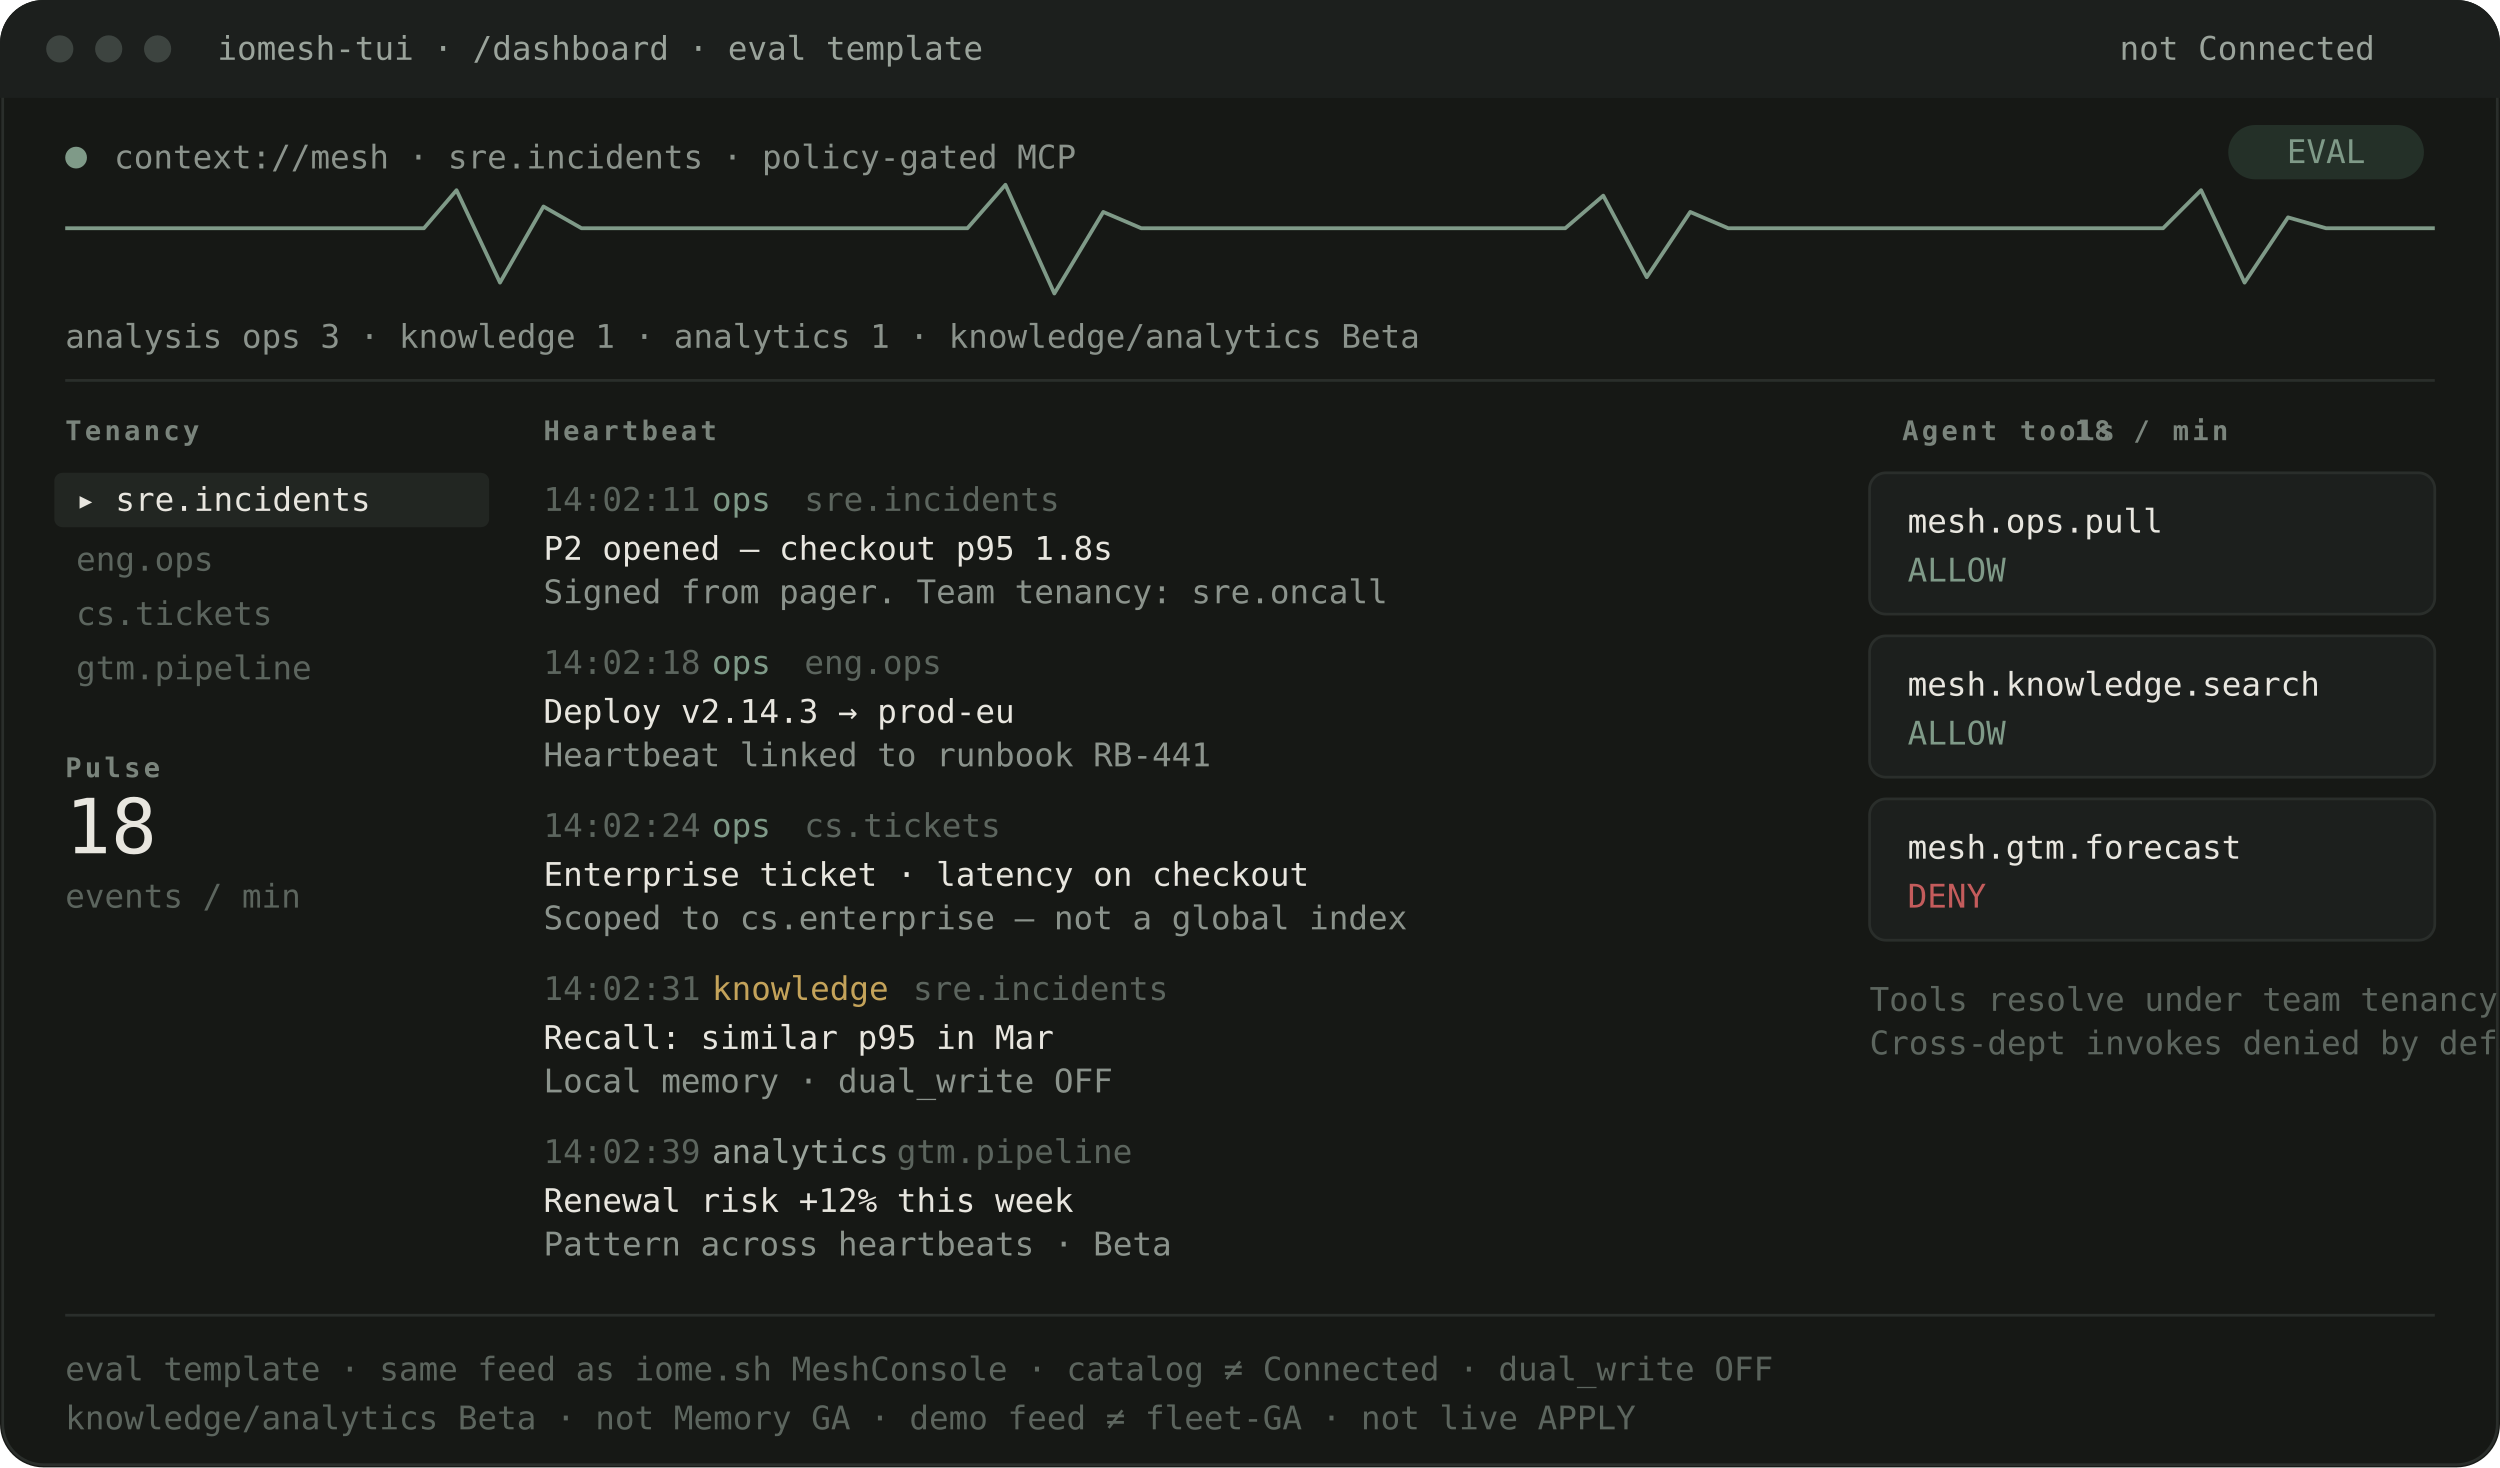
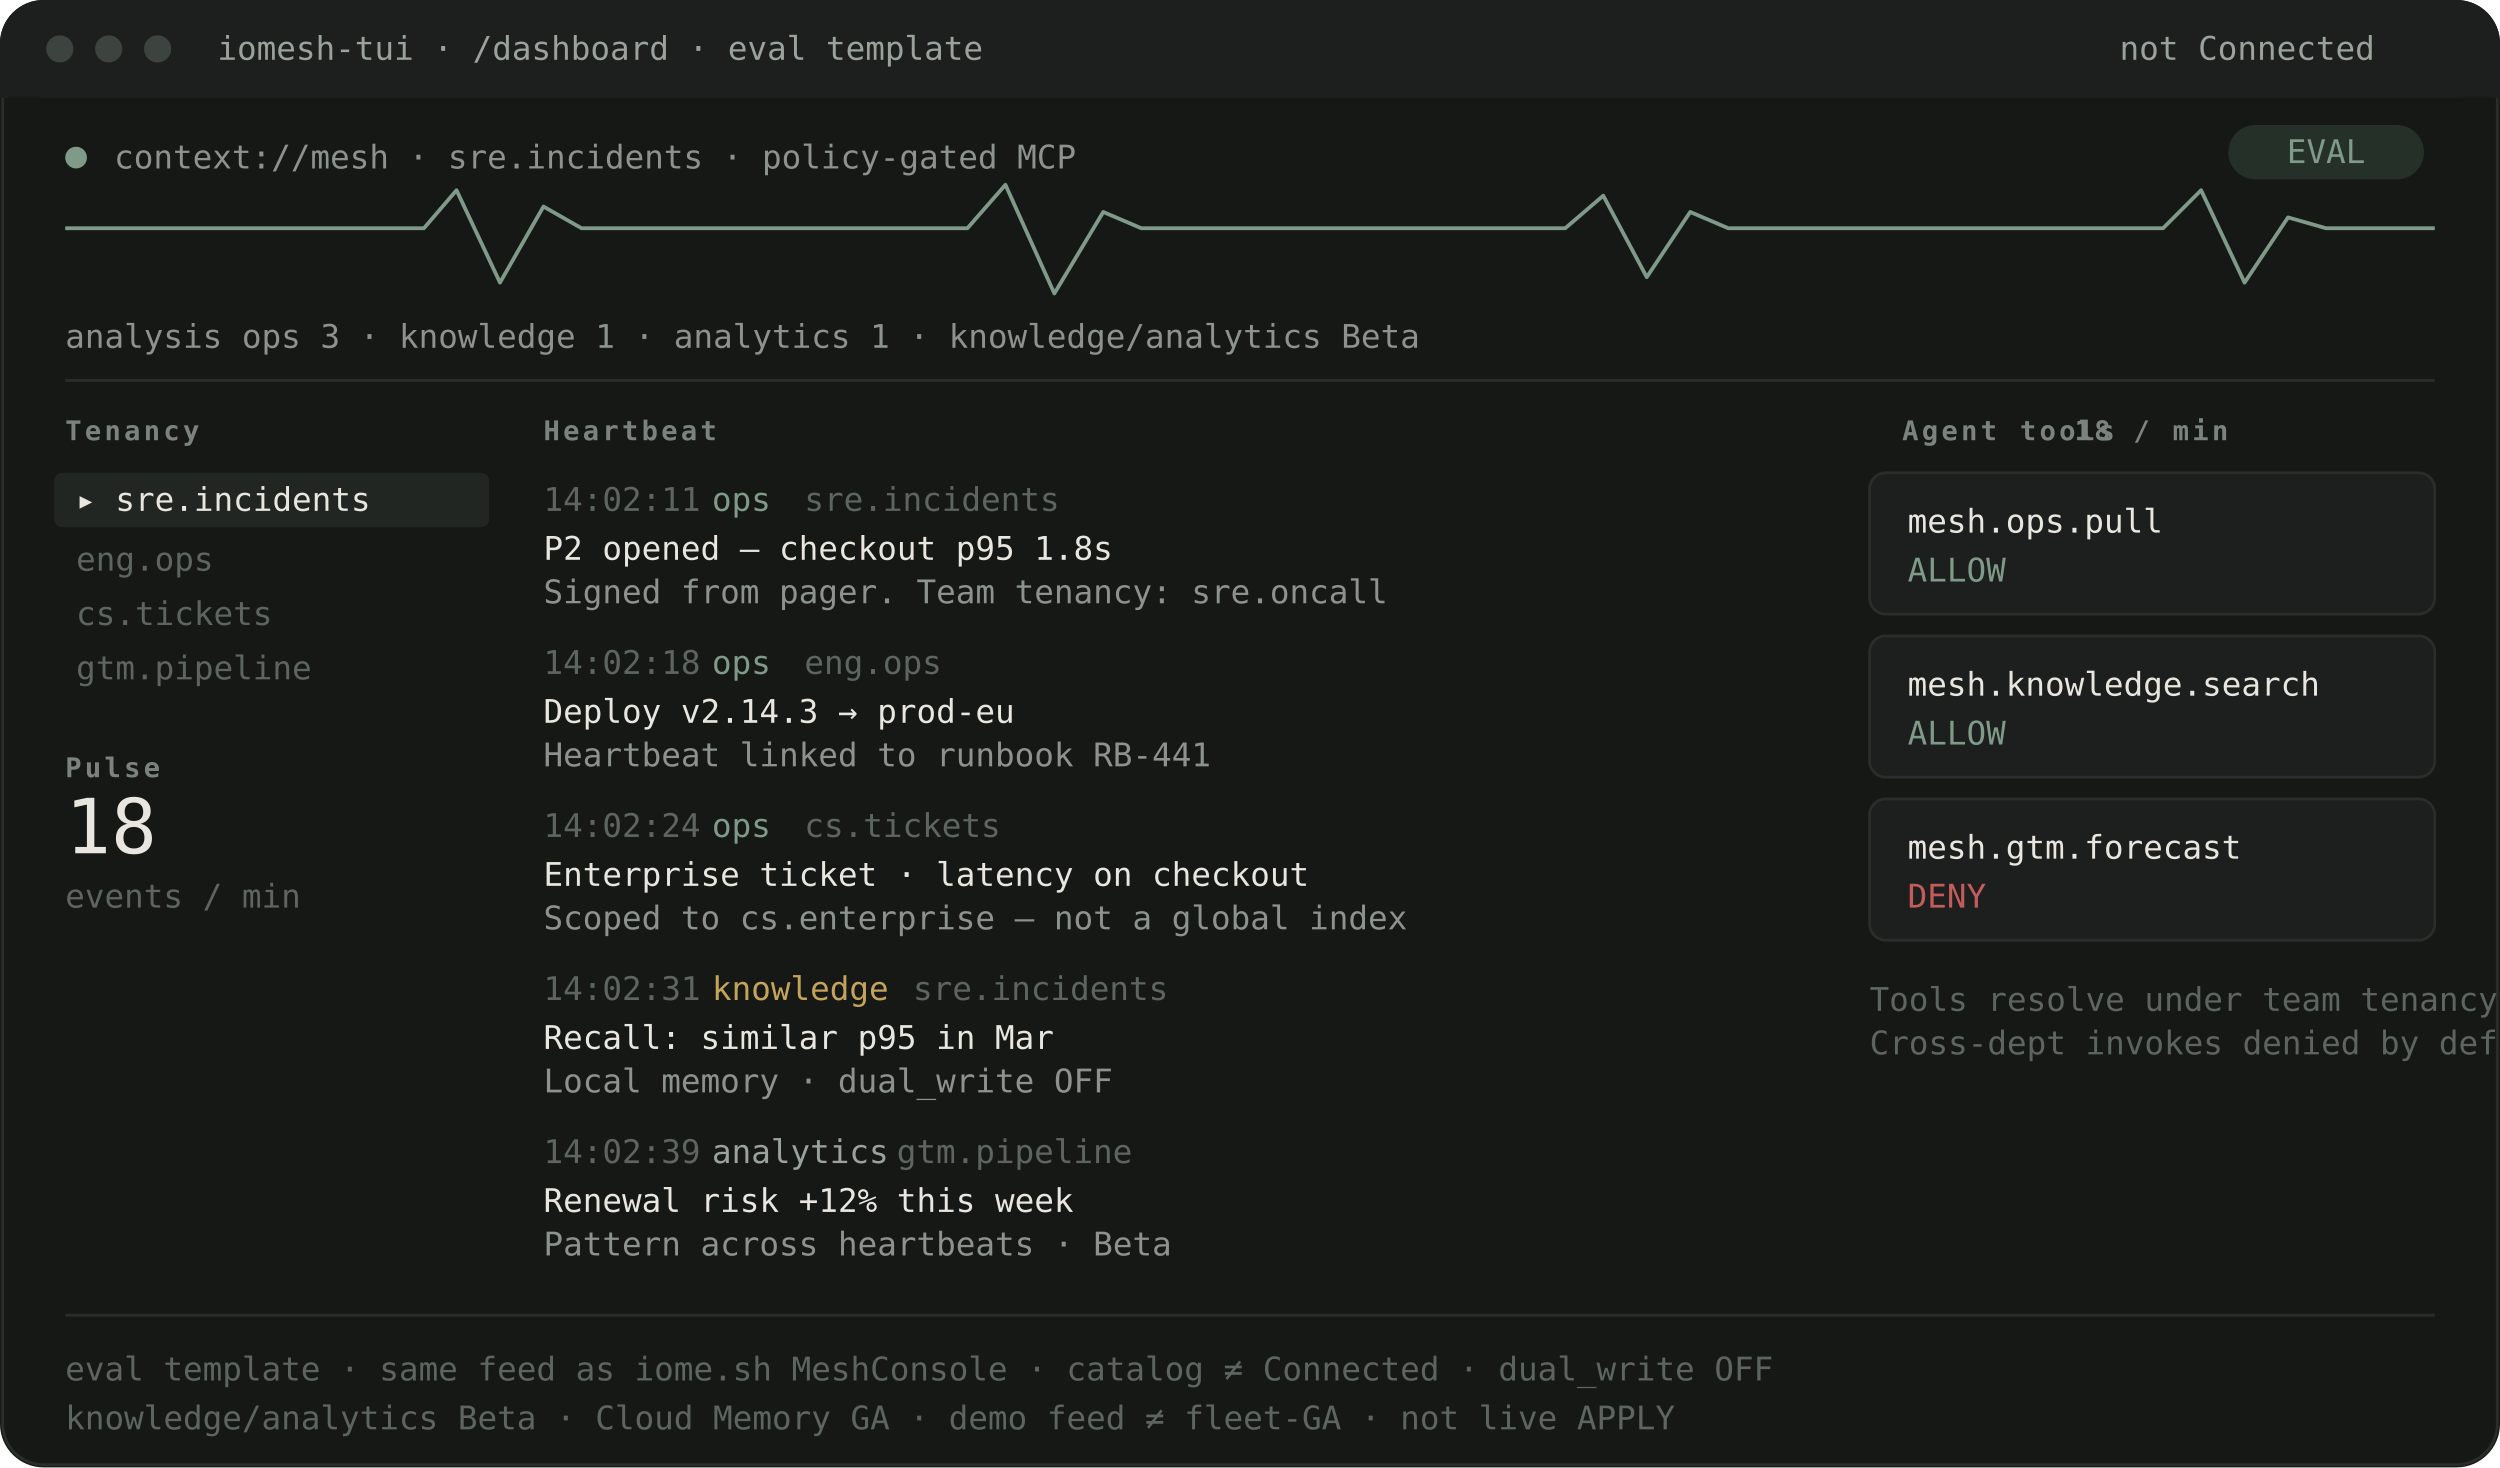
<svg xmlns="http://www.w3.org/2000/svg" viewBox="0 0 920 540" role="img" aria-labelledby="title desc">
  <defs>
    <style>
      .chrome { font: 12px ui-monospace, SFMono-Regular, Menlo, Consolas, monospace; fill: #9aa39b; }
      .mono { font: 12px ui-monospace, SFMono-Regular, Menlo, Consolas, monospace; }
      .label { font: 600 10px ui-monospace, SFMono-Regular, Menlo, Consolas, monospace; fill: #7a847c; letter-spacing: 0.12em; text-transform: uppercase; }
      .fg { fill: #e8e6df; }
      .dim { fill: #8b938c; }
      .faint { fill: #5c655e; }
      .sage { fill: #7f9a88; }
      .warn { fill: #c4a35a; }
      .deny { fill: #c45c5c; }
      .muted { fill: #9aa39b; }
    </style>
  </defs>
  <rect width="920" height="540" rx="16" fill="#161815" />
  <rect x="1" y="1" width="918" height="538" rx="15" fill="none" stroke="#2a2e2b" />
  <rect width="920" height="36" rx="16" fill="#1c1f1d" />
  <rect y="20" width="920" height="16" fill="#1c1f1d" />
  <circle cx="22" cy="18" r="5" fill="#3d4440" />
  <circle cx="40" cy="18" r="5" fill="#3d4440" />
  <circle cx="58" cy="18" r="5" fill="#3d4440" />
-   <text x="80" y="22" class="chrome">iomesh-tui  ·  /dashboard  ·  eval template</text>
+   <text x="80" y="22" class="chrome">iomesh-tui ·  /dashboard ·  eval template</text>
  <text x="780" y="22" class="chrome">not Connected</text>
  <circle cx="28" cy="58" r="4" fill="#7f9a88" />
  <text x="42" y="62" class="mono dim">context://mesh · sre.incidents · policy-gated MCP</text>
  <rect x="820" y="46" width="72" height="20" rx="10" fill="#243028" />
  <text x="856" y="60" class="mono sage" text-anchor="middle">EVAL</text>
  <path d="M24 84 H140 L156 84 L168 70 L184 104 L200 76 L214 84 H340 L356 84 L370 68 L388 108 L406 78 L420 84 H560 L576 84 L590 72 L606 102 L622 78 L636 84 H780 L796 84 L810 70 L826 104 L842 80 L856 84 H896" fill="none" stroke="#7f9a88" stroke-width="1.4" stroke-linejoin="round" />
-   <text x="24" y="128" class="mono dim">analysis  ops 3 · knowledge 1 · analytics 1  ·  knowledge/analytics Beta</text>
+   <text x="24" y="128" class="mono dim">analysis  ops 3 · knowledge 1 · analytics 1 ·  knowledge/analytics Beta</text>
  <line x1="24" y1="140" x2="896" y2="140" stroke="#2a2e2b" />
  <text x="24" y="162" class="label">Tenancy</text>
  <text x="200" y="162" class="label">Heartbeat</text>
  <text x="820" y="162" class="label" text-anchor="end">18 / min</text>
  <text x="700" y="162" class="label">Agent tools</text>
  <rect x="20" y="174" width="160" height="20" rx="3" fill="#222622" />
  <text x="28" y="188" class="mono fg">▸ sre.incidents</text>
  <text x="28" y="210" class="mono faint">  eng.ops</text>
  <text x="28" y="230" class="mono faint">  cs.tickets</text>
  <text x="28" y="250" class="mono faint">  gtm.pipeline</text>
  <text x="24" y="286" class="label">Pulse</text>
  <text x="24" y="314" class="mono fg" style="font-size:28px">18</text>
  <text x="24" y="334" class="mono faint">events / min</text>
  <text x="200" y="188" class="mono faint">14:02:11</text>
  <text x="262" y="188" class="mono sage">ops</text>
  <text x="296" y="188" class="mono faint">sre.incidents</text>
  <text x="200" y="206" class="mono fg">P2 opened — checkout p95 1.8s</text>
  <text x="200" y="222" class="mono dim">Signed from pager. Team tenancy: sre.oncall</text>
  <text x="200" y="248" class="mono faint">14:02:18</text>
  <text x="262" y="248" class="mono sage">ops</text>
  <text x="296" y="248" class="mono faint">eng.ops</text>
  <text x="200" y="266" class="mono fg">Deploy v2.14.3 → prod-eu</text>
  <text x="200" y="282" class="mono dim">Heartbeat linked to runbook RB-441</text>
  <text x="200" y="308" class="mono faint">14:02:24</text>
  <text x="262" y="308" class="mono sage">ops</text>
  <text x="296" y="308" class="mono faint">cs.tickets</text>
  <text x="200" y="326" class="mono fg">Enterprise ticket · latency on checkout</text>
  <text x="200" y="342" class="mono dim">Scoped to cs.enterprise — not a global index</text>
  <text x="200" y="368" class="mono faint">14:02:31</text>
  <text x="262" y="368" class="mono warn">knowledge</text>
  <text x="336" y="368" class="mono faint">sre.incidents</text>
  <text x="200" y="386" class="mono fg">Recall: similar p95 in Mar</text>
  <text x="200" y="402" class="mono dim">Local memory · dual_write OFF</text>
  <text x="200" y="428" class="mono faint">14:02:39</text>
  <text x="262" y="428" class="mono muted">analytics</text>
  <text x="330" y="428" class="mono faint">gtm.pipeline</text>
  <text x="200" y="446" class="mono fg">Renewal risk +12% this week</text>
  <text x="200" y="462" class="mono dim">Pattern across heartbeats · Beta</text>
  <rect x="688" y="174" width="208" height="52" rx="6" fill="#1c1f1d" stroke="#2a2e2b" />
  <text x="702" y="196" class="mono fg">mesh.ops.pull</text>
  <text x="702" y="214" class="mono sage">ALLOW</text>
  <rect x="688" y="234" width="208" height="52" rx="6" fill="#1c1f1d" stroke="#2a2e2b" />
  <text x="702" y="256" class="mono fg">mesh.knowledge.search</text>
  <text x="702" y="274" class="mono sage">ALLOW</text>
  <rect x="688" y="294" width="208" height="52" rx="6" fill="#1c1f1d" stroke="#2a2e2b" />
  <text x="702" y="316" class="mono fg">mesh.gtm.forecast</text>
  <text x="702" y="334" class="mono deny">DENY</text>
  <text x="688" y="372" class="mono faint">Tools resolve under team tenancy.</text>
  <text x="688" y="388" class="mono faint">Cross-dept invokes denied by default.</text>
  <line x1="24" y1="484" x2="896" y2="484" stroke="#2a2e2b" />
  <text x="24" y="508" class="mono faint">eval template · same feed as iome.sh MeshConsole · catalog ≠ Connected · dual_write OFF</text>
-   <text x="24" y="526" class="mono faint">knowledge/analytics Beta · not Memory GA · demo feed ≠ fleet-GA · not live APPLY</text>
+   <text x="24" y="526" class="mono faint">knowledge/analytics Beta · Cloud Memory GA · demo feed ≠ fleet-GA · not live APPLY</text>
</svg>
